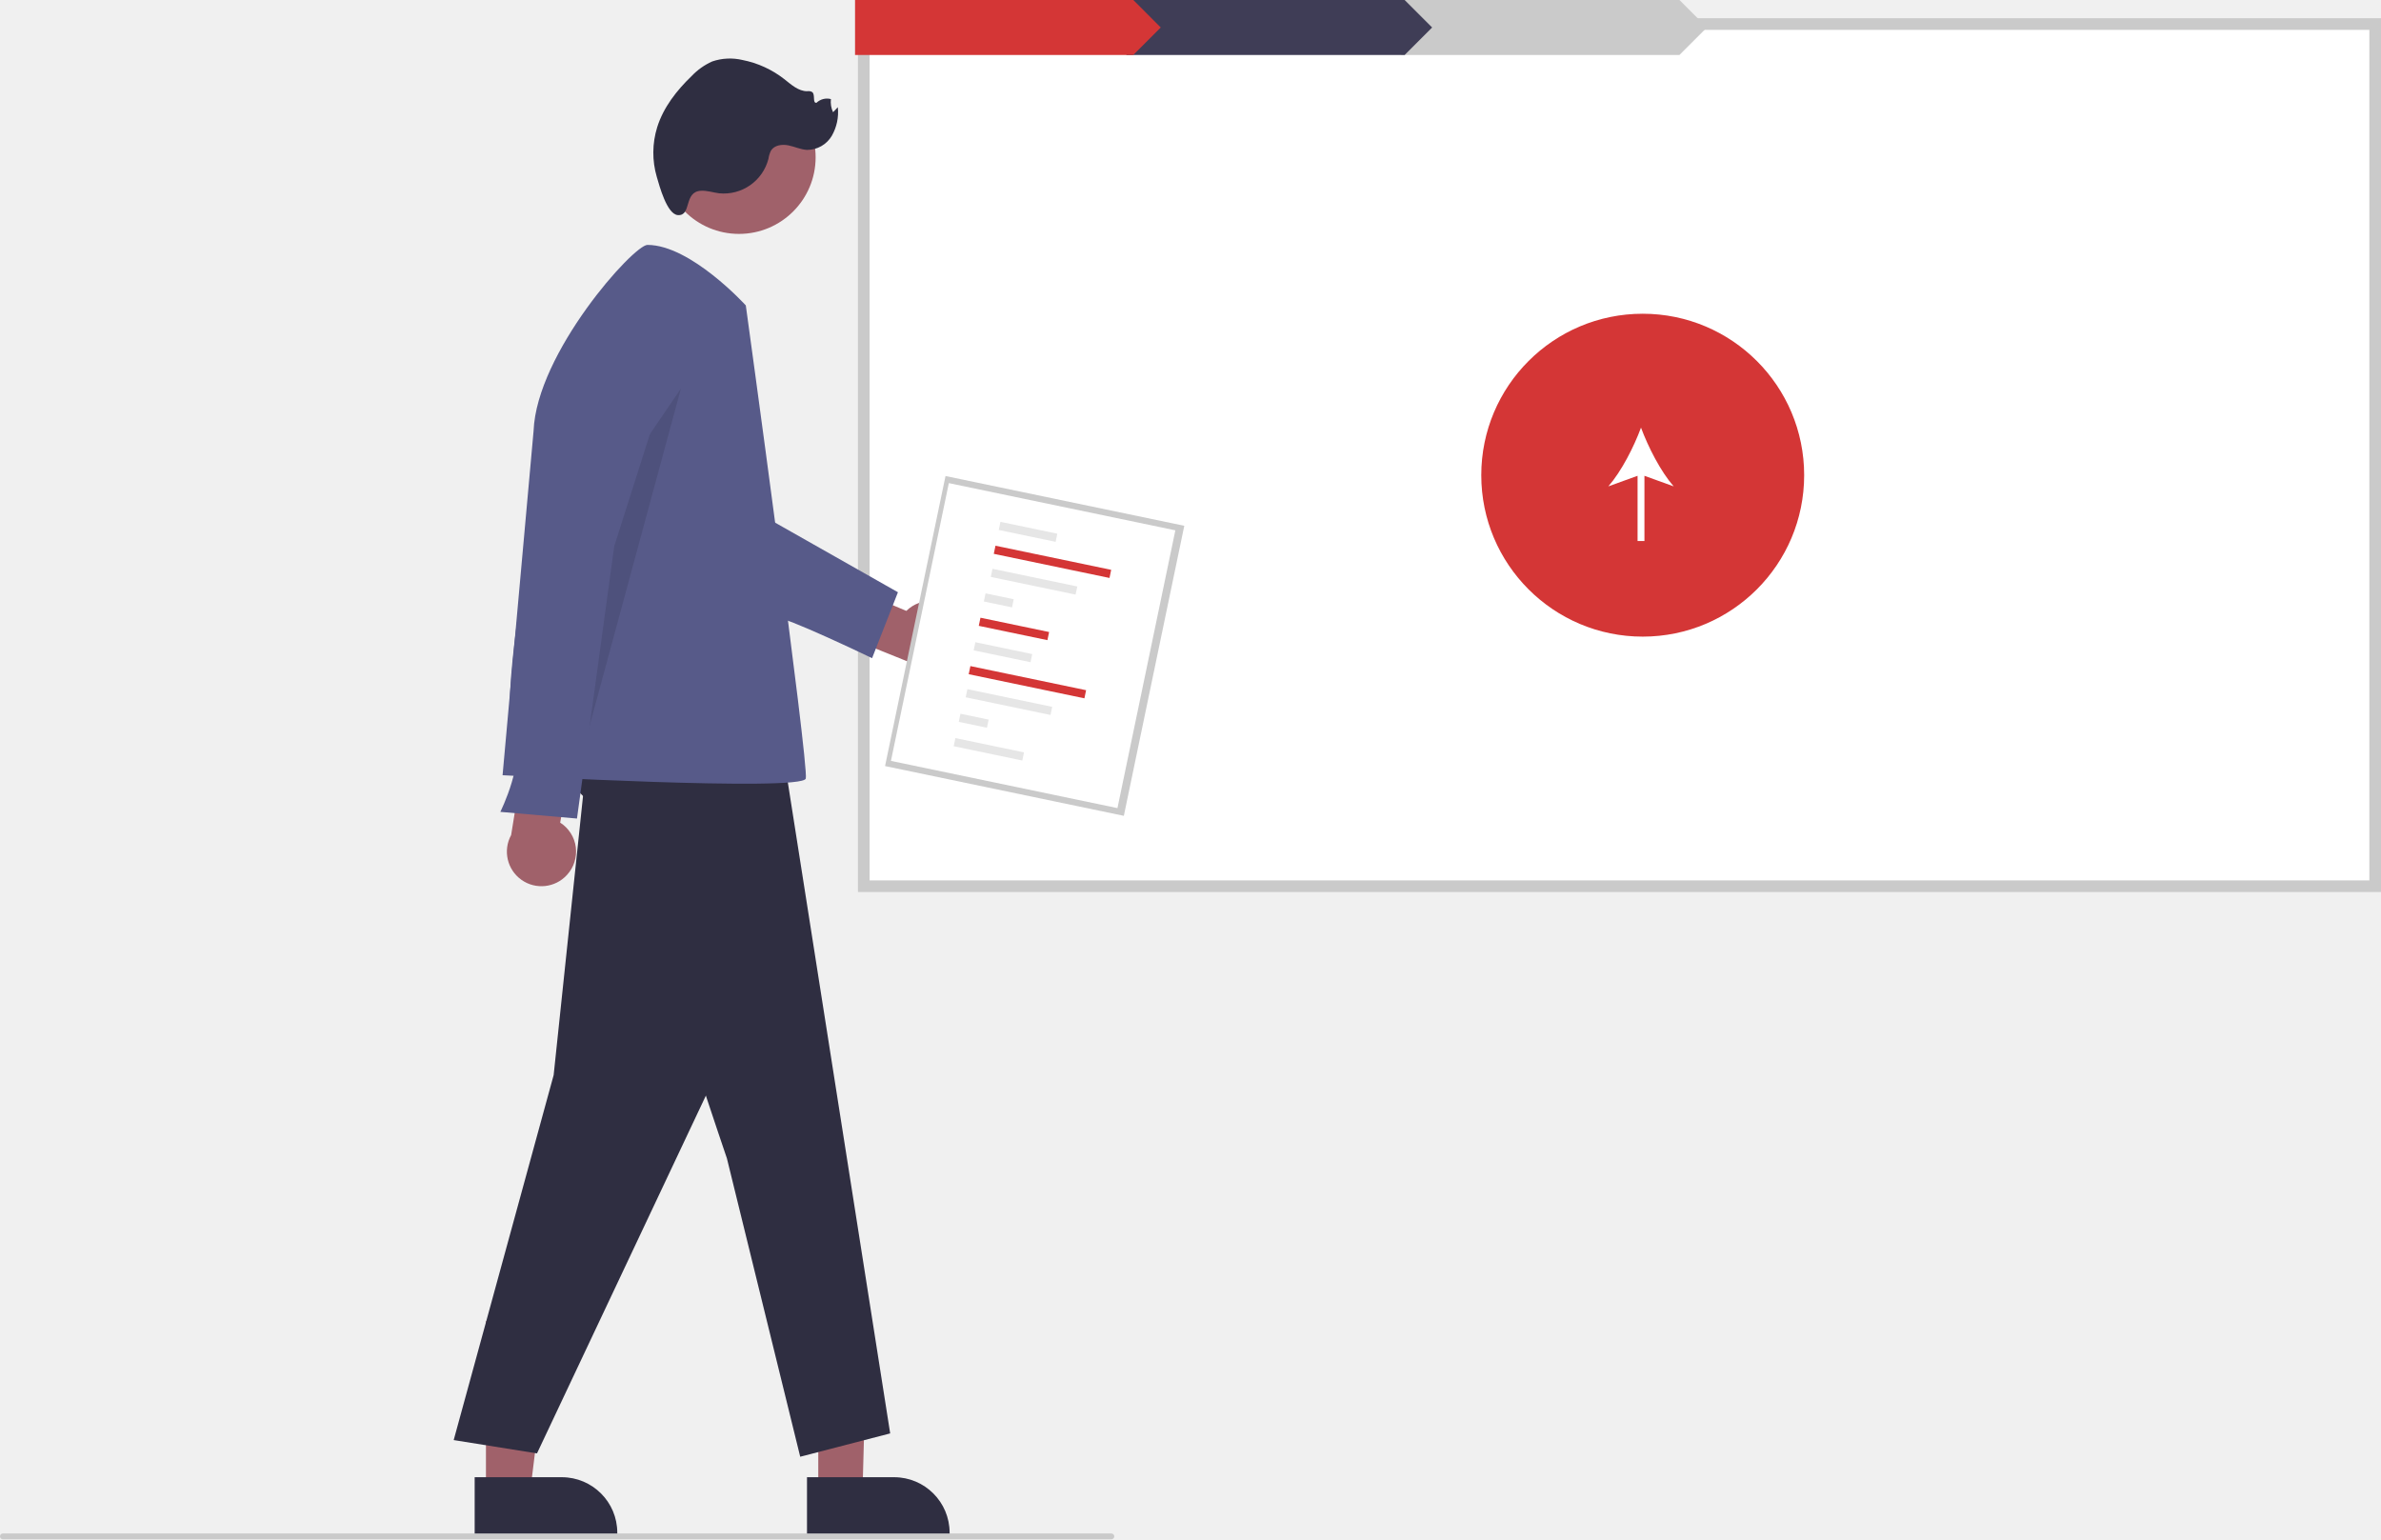
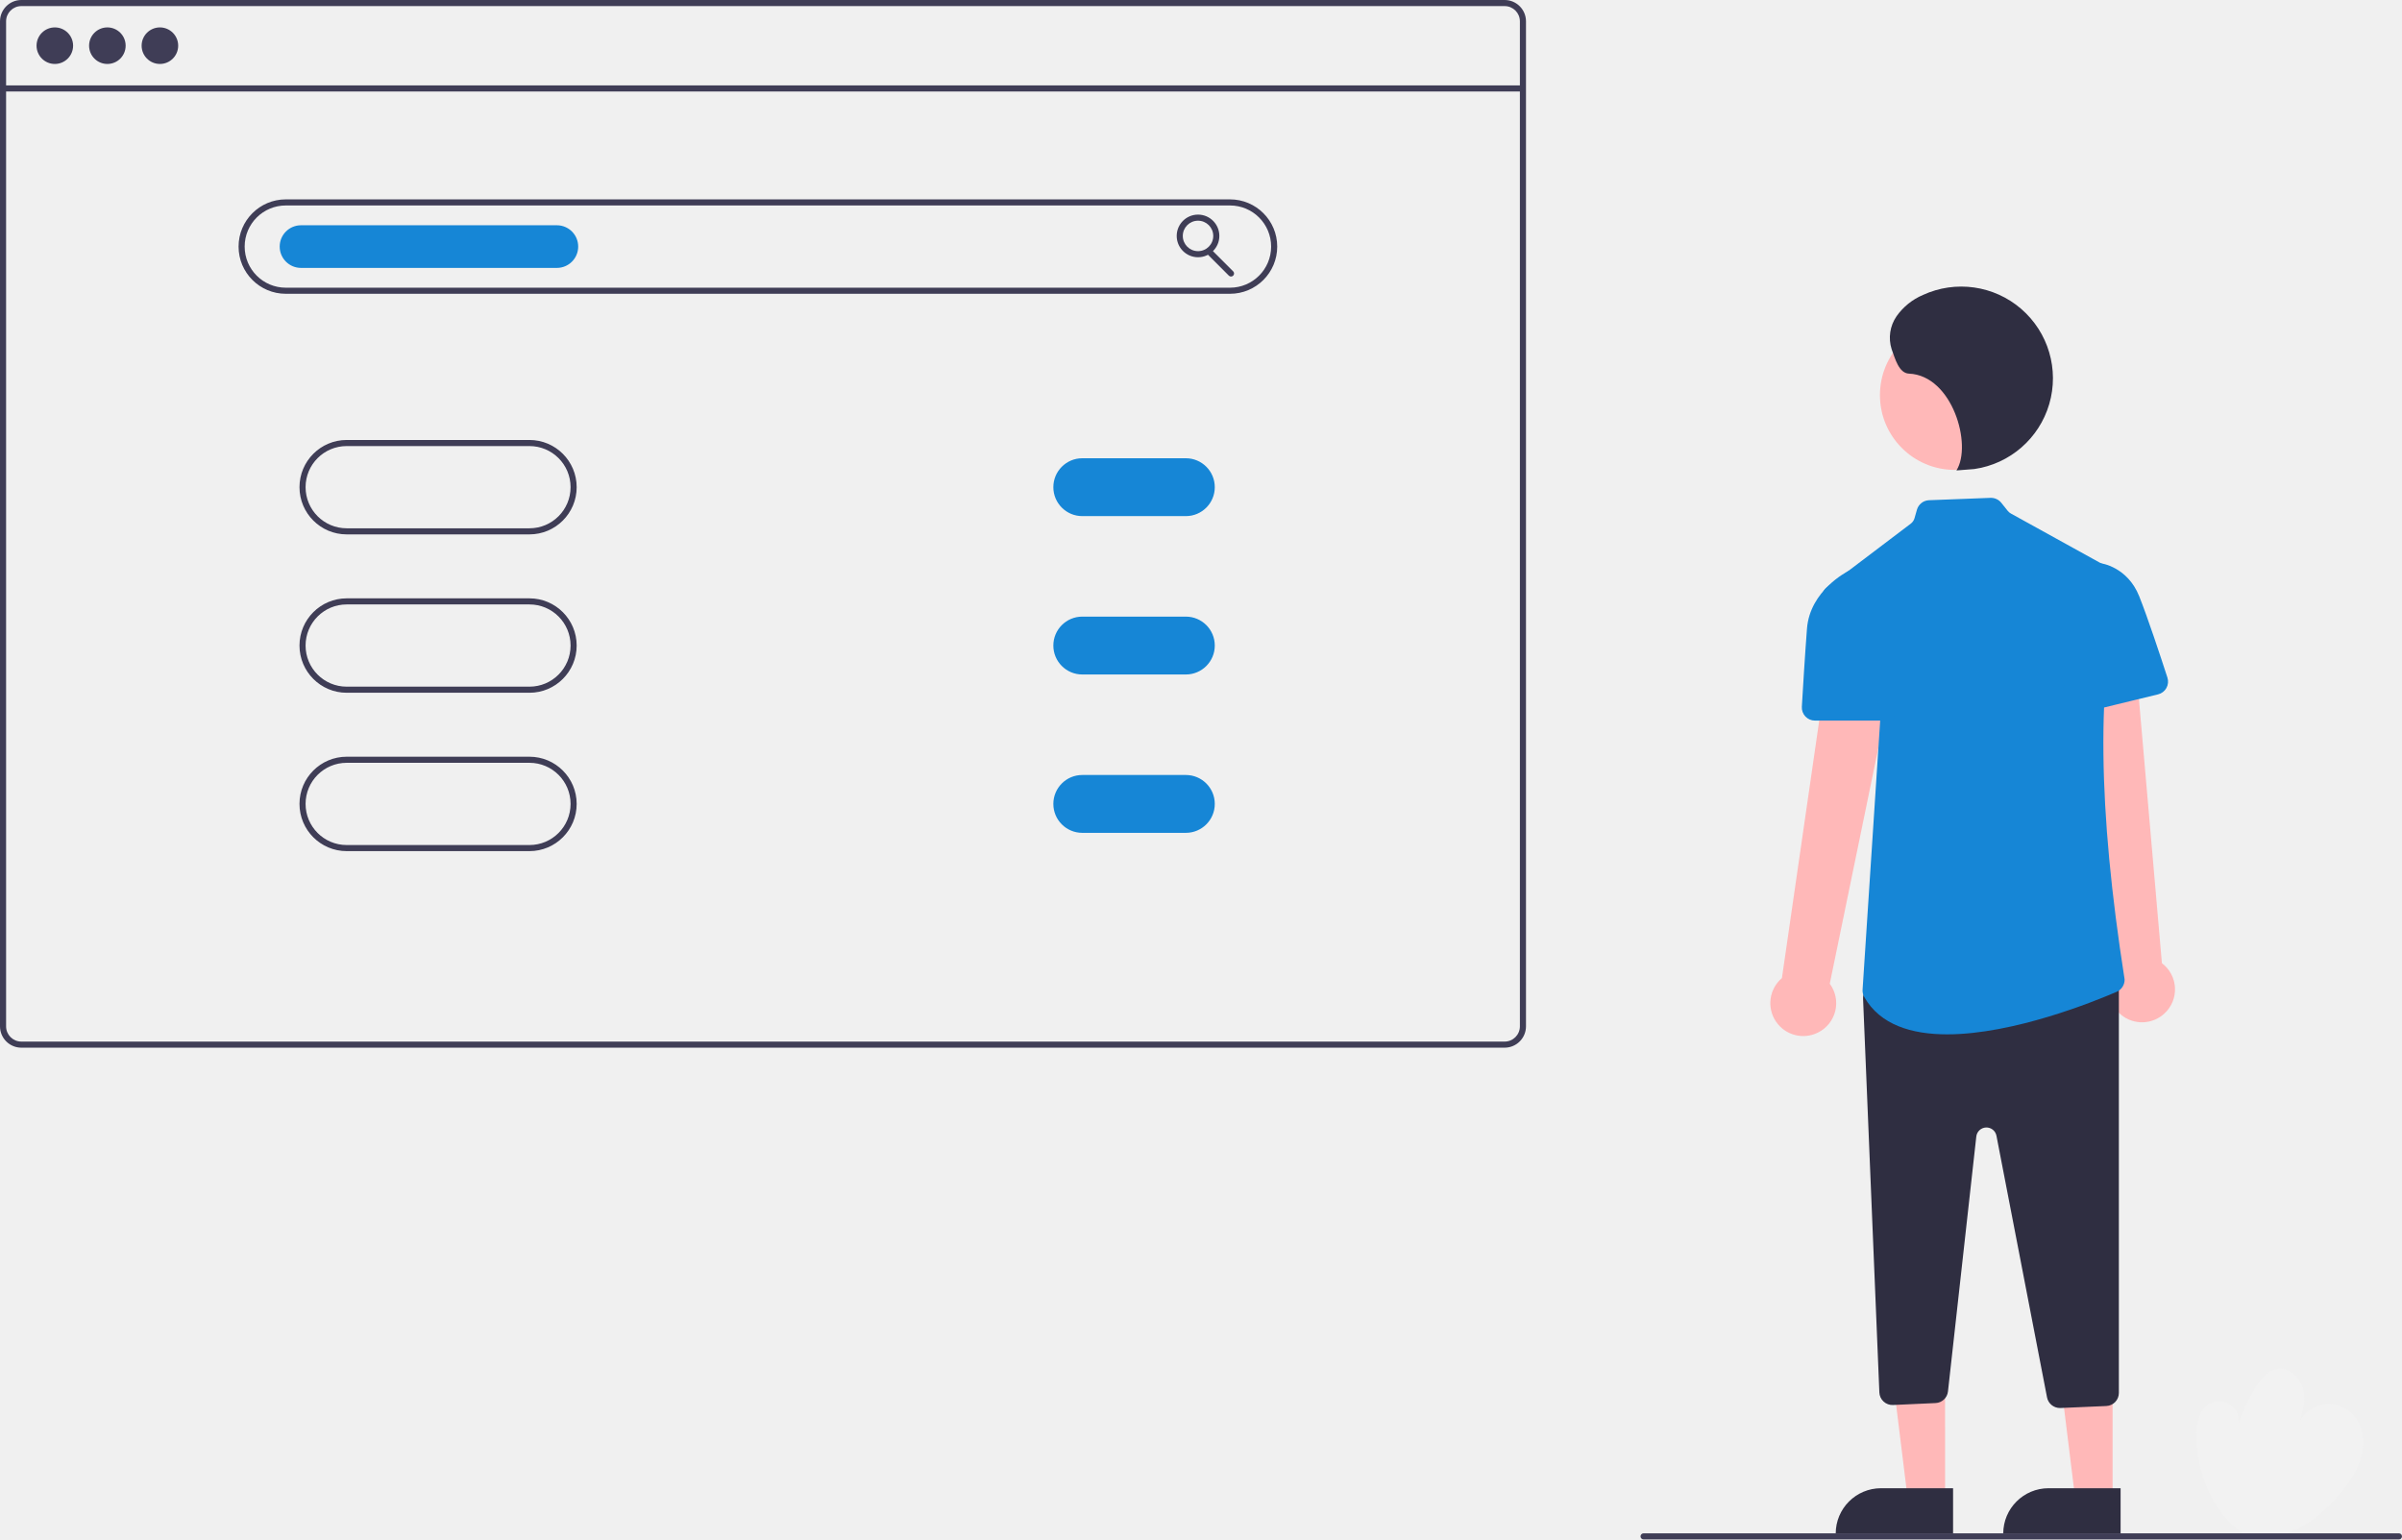
- <svg xmlns="http://www.w3.org/2000/svg" data-name="Layer 1" width="818.406" height="529.105" viewBox="0 0 818.406 529.105">
-   <path d="M1007.203,490.067h-519.506V193.712h519.506Z" transform="translate(-190.7972 -185.4475)" fill="#fff" />
-   <path d="M1009.203,492.067H485.697v-300.355h523.506Zm-519.506-4h515.506v-292.355H489.697Z" transform="translate(-190.7972 -185.4475)" fill="#cacaca" />
-   <circle cx="564.641" cy="163.335" r="55.493" fill="#d43636" />
-   <path d="M766.079,352.627c-4.497-5.157-8.742-13.478-11.23-20.184-2.486,6.706-6.731,15.026-11.228,20.184l10.047-3.635v22.414h2.361V348.992Z" transform="translate(-190.7972 -185.4475)" fill="#fff" />
-   <polygon points="577.272 18.891 481.63 18.891 481.63 0 577.272 0 586.712 9.446 577.272 18.891" fill="#cacaca" />
-   <polygon points="482.815 18.891 387.175 18.891 387.175 0 482.815 0 492.257 9.446 482.815 18.891" fill="#3f3d56" />
-   <polygon points="389.541 18.891 293.899 18.891 293.899 0 389.541 0 398.982 9.446 389.541 18.891" fill="#d43636" />
-   <path d="M207.567,712.818l.295-1.321c.065-.29,6.752-29.206,28.804-45.391,22.052-16.185,51.642-13.895,51.938-13.87l1.349.114-.295,1.32c-.065.29-6.752,29.205-28.804,45.391-22.052,16.185-51.642,13.895-51.938,13.87Zm30.496-44.807c-18.645,13.684-25.953,36.816-27.546,42.641,6.036.223,30.312.177,48.939-13.495,18.624-13.67,25.948-36.813,27.546-42.641C280.963,654.293,256.689,654.34,238.064,668.011Z" transform="translate(-190.7972 -185.4475)" fill="#f0f0f0" />
-   <path d="M246.402,674.766c-10.678,25.047-37.05,37.799-37.05,37.799s-9.059-27.857,1.619-52.904,37.05-37.799,37.05-37.799S257.08,649.719,246.402,674.766Z" transform="translate(-190.7972 -185.4475)" fill="#f0f0f0" />
-   <path d="M520.363,397.115a11.811,11.811,0,0,0-18.032-1.69l-24.888-10.444L467.407,398.557,502.761,412.812a11.875,11.875,0,0,0,17.602-15.698Z" transform="translate(-190.7972 -185.4475)" fill="#a0616a" />
-   <polygon points="281.261 512.726 296.464 512.725 297.94 458.653 281.258 454.085 281.261 512.726" fill="#a0616a" />
-   <path d="M468.18,693.21l29.941-.001h.001a19.082,19.082,0,0,1,19.081,19.08v.62l-49.022.002Z" transform="translate(-190.7972 -185.4475)" fill="#2f2e41" />
-   <polygon points="167.032 512.726 182.235 512.725 189.468 454.084 167.029 454.085 167.032 512.726" fill="#a0616a" />
-   <path d="M353.951,693.21l29.941-.001h.001a19.082,19.082,0,0,1,19.081,19.08v.62l-49.022.002Z" transform="translate(-190.7972 -185.4475)" fill="#2f2e41" />
-   <path d="M449.203,360.553l50.238,28.466L490.551,411.687s-30.952-14.916-32.986-13.862S449.203,360.553,449.203,360.553Z" transform="translate(-190.7972 -185.4475)" fill="#575a89" />
-   <path d="M392.553,446.189,381.1,554.992,346.741,680.444l28.632,4.581,82.461-174.7-14.889-93.914L417.749,407.249Z" transform="translate(-190.7972 -185.4475)" fill="#2f2e41" />
-   <path d="M374.228,445.044s28.636,16.823,37.975,49.509c10,35,28.452,89.072,28.452,89.072l25.196,102.546,30.923-8.017L460.125,445.044l-30.923-26.342L389.117,414.121Z" transform="translate(-190.7972 -185.4475)" fill="#2f2e41" />
-   <circle cx="254.008" cy="54.059" r="26.342" fill="#a0616a" />
-   <path d="M447.149,290.429s-18.915-20.8-33.804-20.8c-4.786,0-38.096,37.116-39.143,63.924L363.543,451.915s103.076,5.726,104.222,1.145S447.149,290.429,447.149,290.429Z" transform="translate(-190.7972 -185.4475)" fill="#575a89" />
-   <path d="M431.682,251.021c2.113-.126,4.176.588,6.274.867a15.881,15.881,0,0,0,16.974-11.84,9.084,9.084,0,0,1,.868-2.829c1.155-1.886,3.787-2.246,5.956-1.812s4.225,1.449,6.434,1.565a9.852,9.852,0,0,0,8.503-4.812,16.319,16.319,0,0,0,2.087-9.856l-1.635,1.716a8.305,8.305,0,0,1-.74-4.514,5.238,5.238,0,0,0-4.961,1.27c-1.442.153-.354-2.674-1.425-3.651a2.478,2.478,0,0,0-1.743-.326c-3.067.03-5.548-2.316-7.966-4.205a33.848,33.848,0,0,0-14.296-6.521,18.808,18.808,0,0,0-10.431.506,22.282,22.282,0,0,0-7.044,4.997c-5.142,4.945-9.696,10.755-11.835,17.561a29.562,29.562,0,0,0-.142,17.142c.862,2.91,3.46,12.874,7.263,13.106C428.603,259.673,425.734,251.376,431.682,251.021Z" transform="translate(-190.7972 -185.4475)" fill="#2f2e41" />
-   <polygon points="234.047 133.571 207.073 173.132 198.447 265.027 234.047 133.571" opacity="0.1" style="isolation:isolate" />
-   <path d="M385.696,486.169a11.811,11.811,0,0,0-2.349-17.958l4.667-26.584L372.55,434.851l-6.063,37.634a11.875,11.875,0,0,0,19.209,13.684Z" transform="translate(-190.7972 -185.4475)" fill="#a0616a" />
-   <path d="M400.4,281.813l-27.553,89.383s-10.233,56.958-5.652,66.12-4.419,27.196-4.419,27.196l26.342,2.291,12.806-93.607L424.621,301.882S433.613,276.087,400.4,281.813Z" transform="translate(-190.7972 -185.4475)" fill="#575a89" />
-   <rect id="e8310426-6c31-4dda-9e6e-1765924c3d10" data-name="Rectangle 25-2" x="495.518" y="365.553" width="101.84" height="83.84" transform="translate(-154.7514 673.8303) rotate(-78.2271)" fill="#cacaca" />
-   <rect id="bd122e35-a1c1-49ee-8743-926b8ce798e5" data-name="Rectangle 25-3" x="497.149" y="367.598" width="97.531" height="79.531" transform="translate(-155.0618 673.2306) rotate(-78.2271)" fill="#fff" />
-   <g id="b64708cb-dce5-48be-ac10-94f92b9c889b" data-name="Group 22">
-     <rect id="e09379fd-2478-48f1-b81f-f54c4e3c9c7a" data-name="Rectangle 28" x="542.732" y="358.276" width="2.853" height="19.965" transform="translate(-118.1769 640.3857) rotate(-78.2271)" fill="#e6e6e6" />
-     <rect id="b4bf12c6-107b-4d74-a31b-e84a4ab6c7a8" data-name="Rectangle 29" x="551.136" y="358.254" width="2.853" height="40.626" transform="translate(-121.5798 656.8185) rotate(-78.2271)" fill="#d43636" />
-     <rect id="bbdf33c8-f624-40e0-a78f-3d0040dad156" data-name="Rectangle 30" x="544.795" y="370.506" width="2.853" height="29.779" transform="translate(-133.3111 656.046) rotate(-78.2271)" fill="#e6e6e6" />
-     <rect id="b44a9e07-be4b-414d-8ba3-c4e4a982d953" data-name="Rectangle 31" x="532.678" y="386.865" width="2.853" height="9.893" transform="translate(-149.237 649.2915) rotate(-78.2271)" fill="#e6e6e6" />
-     <rect id="f17ee27a-91b7-41cc-9a5a-26a98e12cdc2" data-name="Rectangle 32" x="537.887" y="389.583" width="2.853" height="24.097" transform="translate(-154.7044 662.2064) rotate(-78.2271)" fill="#d43636" />
-     <rect id="f9a19cfe-d4ee-44fa-ab4d-3d6547ba1e46" data-name="Rectangle 38" x="534.109" y="399.65" width="2.853" height="19.965" transform="translate(-165.5447 664.8766) rotate(-78.2271)" fill="#e6e6e6" />
-     <rect id="b9542e79-7d8c-492f-96e6-2c189a246911" data-name="Rectangle 39" x="542.513" y="399.628" width="2.853" height="40.626" transform="translate(-168.9471 681.3091) rotate(-78.2271)" fill="#d43636" />
-     <rect id="f3fa939e-a9e2-4fac-b505-074c9ee61dc4" data-name="Rectangle 40" x="536.172" y="411.88" width="2.853" height="29.779" transform="translate(-180.6783 680.5367) rotate(-78.2271)" fill="#e6e6e6" />
-     <rect id="a1de6102-8b84-4497-ba07-467d8fb2348b" data-name="Rectangle 41" x="524.055" y="428.24" width="2.853" height="9.893" transform="translate(-196.6047 673.7824) rotate(-78.2271)" fill="#e6e6e6" />
-     <rect id="be3007b6-c1ef-41ba-b96c-a7356ec98b0f" data-name="Rectangle 42" x="529.263" y="430.957" width="2.853" height="24.097" transform="translate(-202.0722 686.6973) rotate(-78.2271)" fill="#e6e6e6" />
-   </g>
-   <path d="M572.797,714.553h-381a1,1,0,0,1,0-2h381a1,1,0,0,1,0,2Z" transform="translate(-190.7972 -185.4475)" fill="#cacaca" />
+ <svg xmlns="http://www.w3.org/2000/svg" data-name="Layer 1" width="788.606" height="505.465" viewBox="0 0 788.606 505.465">
+   <path d="M942.334,700.889c-10.217-6.835-15.362-19.838-15.565-32.129-.068-4.122.972-8.9,4.664-10.733a6.409,6.409,0,0,1,9.174,6.785A62.045,62.045,0,0,1,945.908,653.296c1.825-3.088,4.388-6.302,7.963-6.596,4.148-.341,7.613,3.688,8.2,7.808s-.911,8.22-2.385,12.112a10.83,10.83,0,0,1,17.159-6.084c4.056,3.131,5.393,8.894,4.372,13.916s-4.017,9.415-7.331,13.323c-3.886,4.583-8.386,8.771-13.773,11.431s-11.758,3.678-17.489,1.874Z" transform="translate(-205.6969 -197.2677)" fill="#f2f2f2" />
+   <path d="M802.592,536.291a10.743,10.743,0,0,0,3.842-16.018l25.033-121.54-23.36-.308-17.384,119.998a10.801,10.801,0,0,0,11.87,17.868Z" transform="translate(-205.6969 -197.2677)" fill="#ffb8b8" />
+   <path d="M916.376,529.979a10.743,10.743,0,0,0-.897-16.448L904.726,389.907,882.253,396.289l17.641,119.961A10.801,10.801,0,0,0,916.376,529.979Z" transform="translate(-205.6969 -197.2677)" fill="#ffb8b8" />
+   <polygon points="638.591 492.157 626.331 492.156 620.499 444.868 638.593 444.869 638.591 492.157" fill="#ffb8b8" />
+   <path d="M617.574,488.653h23.644a0,0,0,0,1,0,0v14.887a0,0,0,0,1,0,0H602.687a0,0,0,0,1,0,0v0A14.887,14.887,0,0,1,617.574,488.653Z" fill="#2f2e41" />
+   <polygon points="693.591 492.157 681.331 492.156 675.499 444.868 693.593 444.869 693.591 492.157" fill="#ffb8b8" />
+   <path d="M672.574,488.653h23.644a0,0,0,0,1,0,0v14.887a0,0,0,0,1,0,0H657.687a0,0,0,0,1,0,0v0A14.887,14.887,0,0,1,672.574,488.653Z" fill="#2f2e41" />
+   <circle cx="641.768" cy="129.732" r="24.561" fill="#ffb8b8" />
+   <path d="M881.993,659.587a4.334,4.334,0,0,1-4.231-3.49l-16.604-85.907a3.349,3.349,0,0,0-6.618.266l-9.298,83.678a4.285,4.285,0,0,1-4.085,3.825l-13.945.634a4.235,4.235,0,0,1-3.106-1.127,4.278,4.278,0,0,1-1.392-2.996l-5.347-129.259a4.28,4.28,0,0,1,1.508-3.454l3.092-2.638a4.311,4.311,0,0,1,2.795-1.03h72.279a4.311,4.311,0,0,1,4.307,4.307V654.625a4.299,4.299,0,0,1-4.119,4.303l-15.051.655C882.115,659.585,882.054,659.587,881.993,659.587Z" transform="translate(-205.6969 -197.2677)" fill="#2f2e41" />
+   <path d="M844.976,536.895c-11.686.001-21.986-3.113-27.186-12.194a4.387,4.387,0,0,1-.586-2.472l6.534-99.877a3.349,3.349,0,0,0-.679-2.25l-18.334-24.038a4.305,4.305,0,0,1,.824-6.043l27.502-20.835a3.366,3.366,0,0,0,1.198-1.75l.801-2.804a4.298,4.298,0,0,1,3.975-3.121l20.181-.777a4.348,4.348,0,0,1,3.529,1.614l2.148,2.684a3.341,3.341,0,0,0,.996.84l33.75,18.65a4.315,4.315,0,0,1,2.223,3.723l.001.06-.014.057c-7.867,32.803-7.425,74.264,1.392,130.485a4.305,4.305,0,0,1-2.581,4.064C893.344,526.076,866.756,536.895,844.976,536.895Z" transform="translate(-205.6969 -197.2677)" fill="#1686d6" />
+   <path d="M824.424,433.872H801.566a4.301,4.301,0,0,1-4.3-4.55c.34-5.823,1.011-16.898,1.683-25.632.967-12.568,13.282-18.754,13.406-18.816l.241-.118,8.314,5.278,7.737,38.688a4.307,4.307,0,0,1-4.223,5.15Z" transform="translate(-205.6969 -197.2677)" fill="#1686d6" />
+   <path d="M887.06,431.738a4.312,4.312,0,0,1-4.26-4.776l4.218-38.81,8.15-5.969.186.021c.087.01,8.769,1.094,12.659,10.818,2.77,6.924,7,19.721,9.275,26.734a4.302,4.302,0,0,1-3.081,5.507l-26.108,6.35A4.356,4.356,0,0,1,887.06,431.738Z" transform="translate(-205.6969 -197.2677)" fill="#1686d6" />
+   <path d="M848.024,351.732c5.253-8.311-1.305-31.189-15.596-31.786-3.299-.138-4.566-4.939-5.688-8.044a12.389,12.389,0,0,1,1.61-10.779,20.337,20.337,0,0,1,8.676-7.008,30.107,30.107,0,1,1,16.861,57.157Z" transform="translate(-205.6969 -197.2677)" fill="#2f2e41" />
+   <path d="M699.697,197.268h-487a7.008,7.008,0,0,0-7,7v330a7.008,7.008,0,0,0,7,7h487a7.008,7.008,0,0,0,7-7v-330A7.008,7.008,0,0,0,699.697,197.268Zm5,337a5.002,5.002,0,0,1-5,5h-487a5.002,5.002,0,0,1-5-5v-330a5.002,5.002,0,0,1,5-5h487a5.002,5.002,0,0,1,5,5Z" transform="translate(-205.6969 -197.2677)" fill="#3f3d56" />
+   <rect x="1" y="28.04" width="499" height="2" fill="#3f3d56" />
+   <circle cx="18" cy="15" r="6" fill="#3f3d56" />
+   <circle cx="35.25" cy="15" r="6" fill="#3f3d56" />
+   <circle cx="52.5" cy="15" r="6" fill="#3f3d56" />
+   <path d="M609.524,293.732h-310a15.5,15.5,0,0,1,0-31h310a15.5,15.5,0,0,1,0,31Zm-310-29a13.5,13.5,0,0,0,0,27h310a13.5,13.5,0,0,0,0-27Z" transform="translate(-205.6969 -197.2677)" fill="#3f3d56" />
+   <path d="M379.524,372.732h-60a15.5,15.5,0,0,1,0-31h60a15.5,15.5,0,0,1,0,31Zm-60-29a13.5,13.5,0,0,0,0,27h60a13.5,13.5,0,0,0,0-27Z" transform="translate(-205.6969 -197.2677)" fill="#3f3d56" />
+   <path d="M379.524,424.732h-60a15.5,15.5,0,0,1,0-31h60a15.5,15.5,0,0,1,0,31Zm-60-29a13.5,13.5,0,0,0,0,27h60a13.5,13.5,0,0,0,0-27Z" transform="translate(-205.6969 -197.2677)" fill="#3f3d56" />
+   <path d="M379.524,476.732h-60a15.5,15.5,0,0,1,0-31h60a15.5,15.5,0,0,1,0,31Zm-60-29a13.5,13.5,0,0,0,0,27h60a13.5,13.5,0,0,0,0-27Z" transform="translate(-205.6969 -197.2677)" fill="#3f3d56" />
+   <path d="M388.524,285.232h-84a7,7,0,0,1,0-14h84a7,7,0,0,1,0,14Z" transform="translate(-205.6969 -197.2677)" fill="#1686d6" />
+   <path d="M599.024,281.732a7,7,0,1,1,7-7A7.008,7.008,0,0,1,599.024,281.732Zm0-12a5,5,0,1,0,5,5A5.006,5.006,0,0,0,599.024,269.732Z" transform="translate(-205.6969 -197.2677)" fill="#3f3d56" />
+   <path d="M609.852,288.065a.997.997,0,0,1-.707-.293l-7.026-7.026a1.0 1,0,1,1,1.414-1.414l7.026,7.026a1,1,0,0,1-.707,1.707Z" transform="translate(-205.6969 -197.2677)" fill="#3f3d56" />
+   <path d="M595.024,366.732h-34a9.5,9.5,0,0,1,0-19h34a9.5,9.5,0,0,1,0,19Z" transform="translate(-205.6969 -197.2677)" fill="#1686d6" />
+   <path d="M595.024,418.732h-34a9.5,9.5,0,0,1,0-19h34a9.5,9.5,0,0,1,0,19Z" transform="translate(-205.6969 -197.2677)" fill="#1686d6" />
+   <path d="M595.024,470.732h-34a9.5,9.5,0,0,1,0-19h34a9.5,9.5,0,0,1,0,19Z" transform="translate(-205.6969 -197.2677)" fill="#1686d6" />
+   <path d="M993.303,702.732h-248a1,1,0,0,1,0-2h248a1,1,0,0,1,0,2Z" transform="translate(-205.6969 -197.2677)" fill="#3f3d56" />
</svg>
